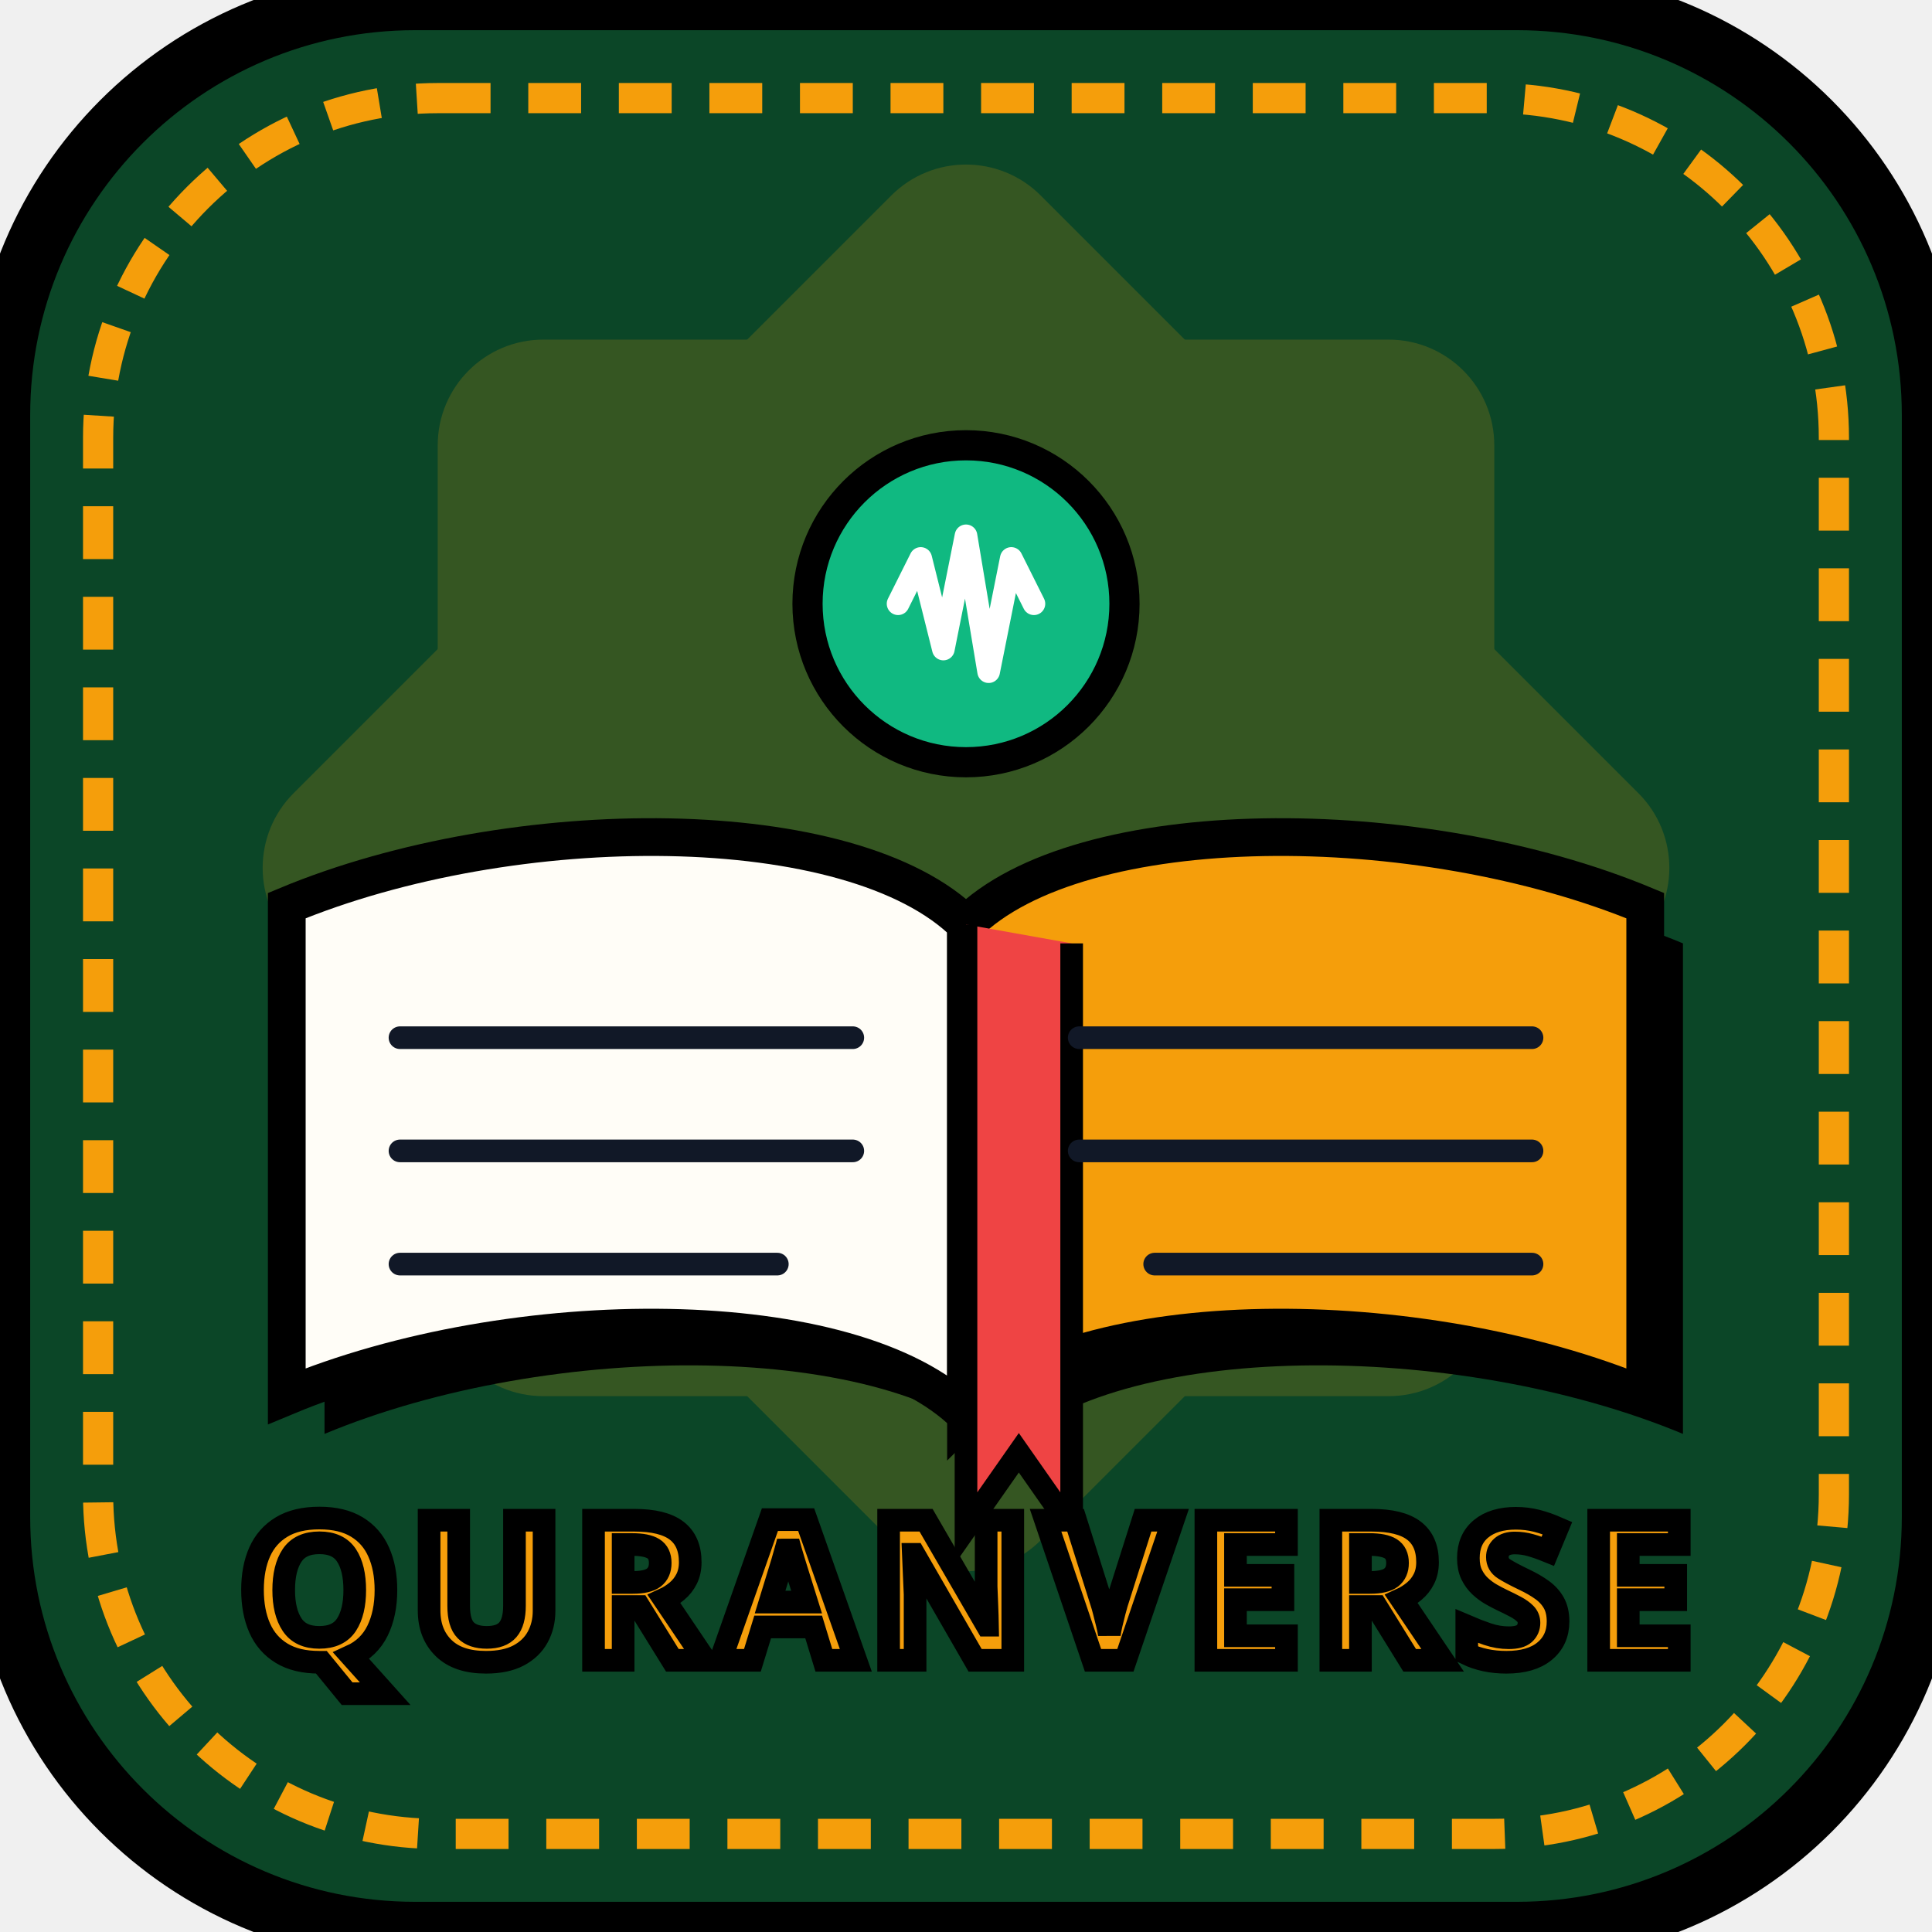
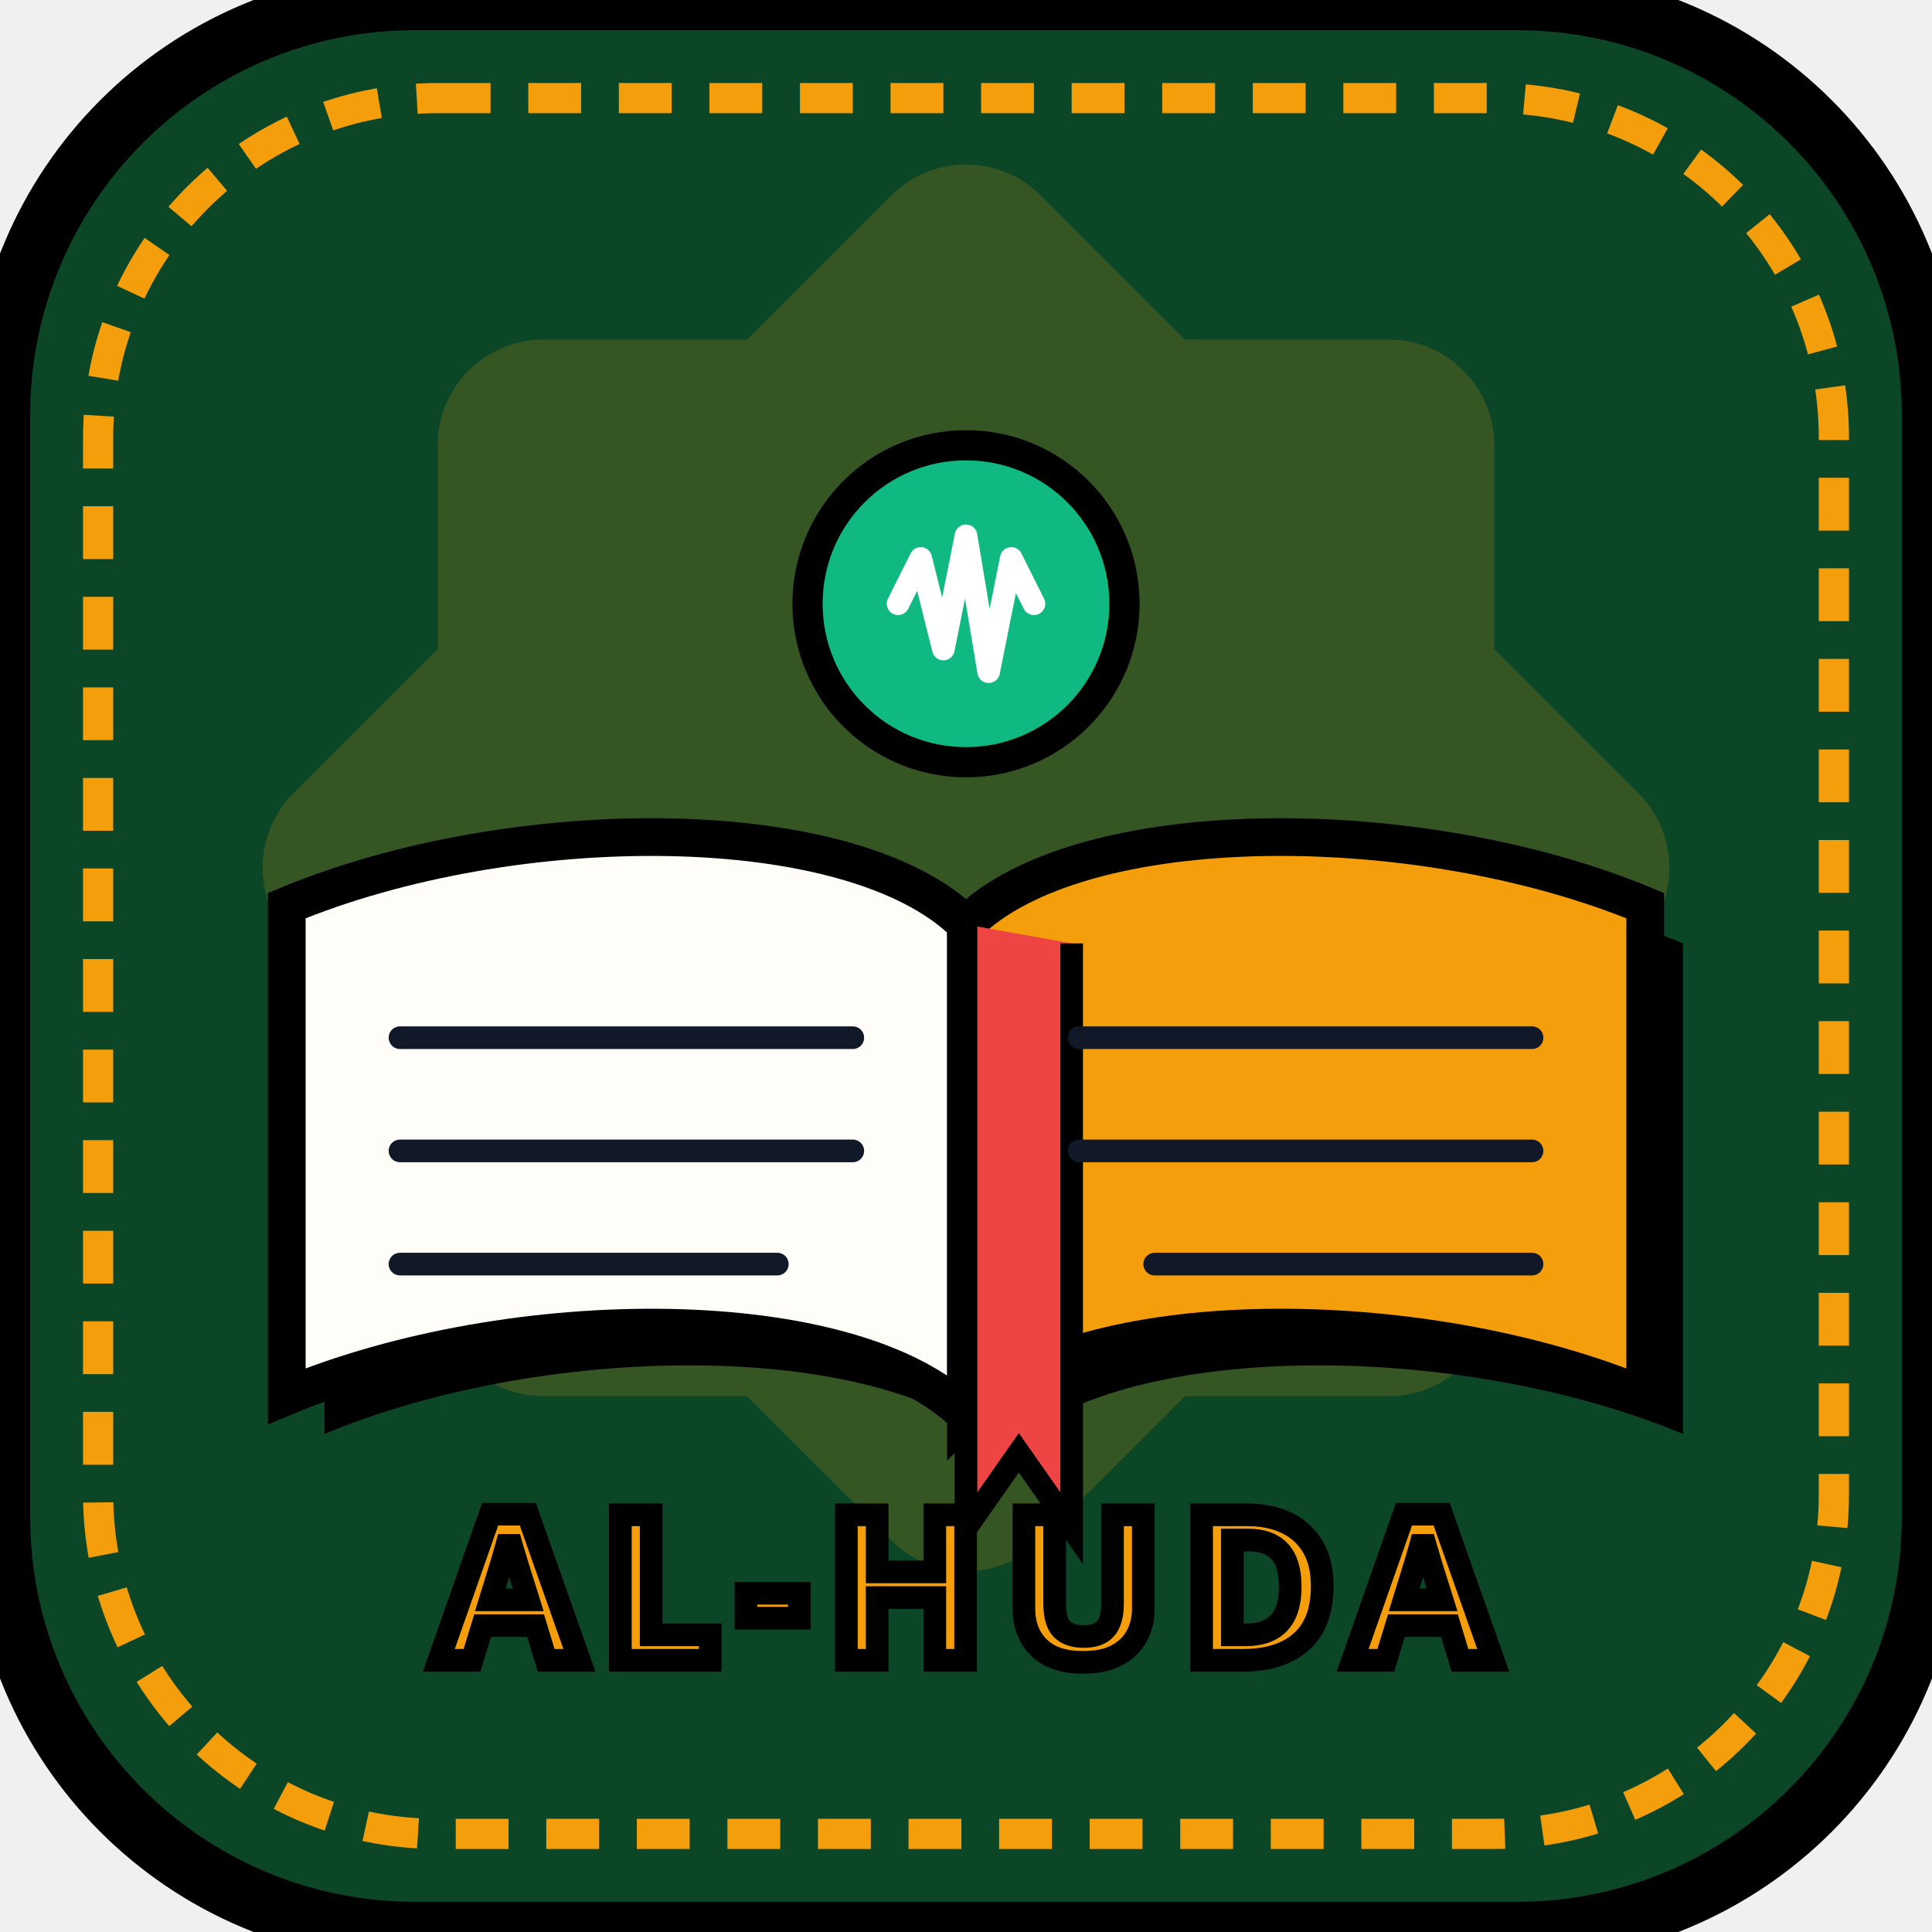
<svg xmlns="http://www.w3.org/2000/svg" viewBox="0 0 512 512" width="512" height="512">
  <rect width="512" height="512" rx="110" fill="#0B4627" stroke="#000000" stroke-width="16" />
  <rect x="26" y="26" width="460" height="460" rx="90" fill="none" stroke="#F59E0B" stroke-width="8" stroke-dasharray="14 10" />
  <g transform="translate(256, 230)" fill="#F59E0B" opacity="0.18">
    <rect x="-140" y="-140" width="280" height="280" rx="28" />
    <rect x="-140" y="-140" width="280" height="280" rx="28" transform="rotate(45)" />
  </g>
  <g transform="translate(256, 210)">
    <path d="M -180 30 C -120 5, -30 5, 0 35 C 30 5, 120 5, 180 30 L 180 160 C 120 135, 30 135, 0 165 C -30 135, -120 135, -180 160 Z" fill="#000000" transform="translate(10, 10)" />
    <path d="M -180 30 C -120 5, -30 5, 0 35 L 0 165 C -30 135, -120 135, -180 160 Z" fill="#FFFDF7" stroke="#000000" stroke-width="10" />
    <path d="M 0 35 C 30 5, 120 5, 180 30 L 180 160 C 120 135, 30 135, 0 165 Z" fill="#F59E0B" stroke="#000000" stroke-width="10" />
    <path d="M 0 35 L 0 195 L 14 175 L 28 195 L 28 40" fill="#EF4444" stroke="#000000" stroke-width="6" />
    <line x1="-150" y1="65" x2="-30" y2="65" stroke="#111827" stroke-width="6" stroke-linecap="round" />
    <line x1="-150" y1="95" x2="-30" y2="95" stroke="#111827" stroke-width="6" stroke-linecap="round" />
    <line x1="-150" y1="125" x2="-50" y2="125" stroke="#111827" stroke-width="6" stroke-linecap="round" />
    <line x1="30" y1="65" x2="150" y2="65" stroke="#111827" stroke-width="6" stroke-linecap="round" />
    <line x1="30" y1="95" x2="150" y2="95" stroke="#111827" stroke-width="6" stroke-linecap="round" />
    <line x1="50" y1="125" x2="150" y2="125" stroke="#111827" stroke-width="6" stroke-linecap="round" />
    <g transform="translate(0, -50)">
      <circle cx="0" cy="0" r="42" fill="#10B981" stroke="#000000" stroke-width="8" />
      <path d="M -18 0 L -12 -12 L -6 12 L 0 -18 L 6 18 L 12 -12 L 18 0" stroke="#FFFFFF" stroke-width="6" stroke-linecap="round" stroke-linejoin="round" fill="none" />
    </g>
  </g>
-   <text x="256" y="440" font-family="'Outfit', 'Plus Jakarta Sans', sans-serif" font-weight="900" font-size="52" fill="#F59E0B" text-anchor="middle" stroke="#000000" stroke-width="6" letter-spacing="4">QURANVERSE</text>
+   <text x="256" y="440" font-family="'Outfit', 'Plus Jakarta Sans', sans-serif" font-weight="900" font-size="54" fill="#F59E0B" text-anchor="middle" stroke="#000000" stroke-width="6" letter-spacing="6">AL-HUDA</text>
</svg>
